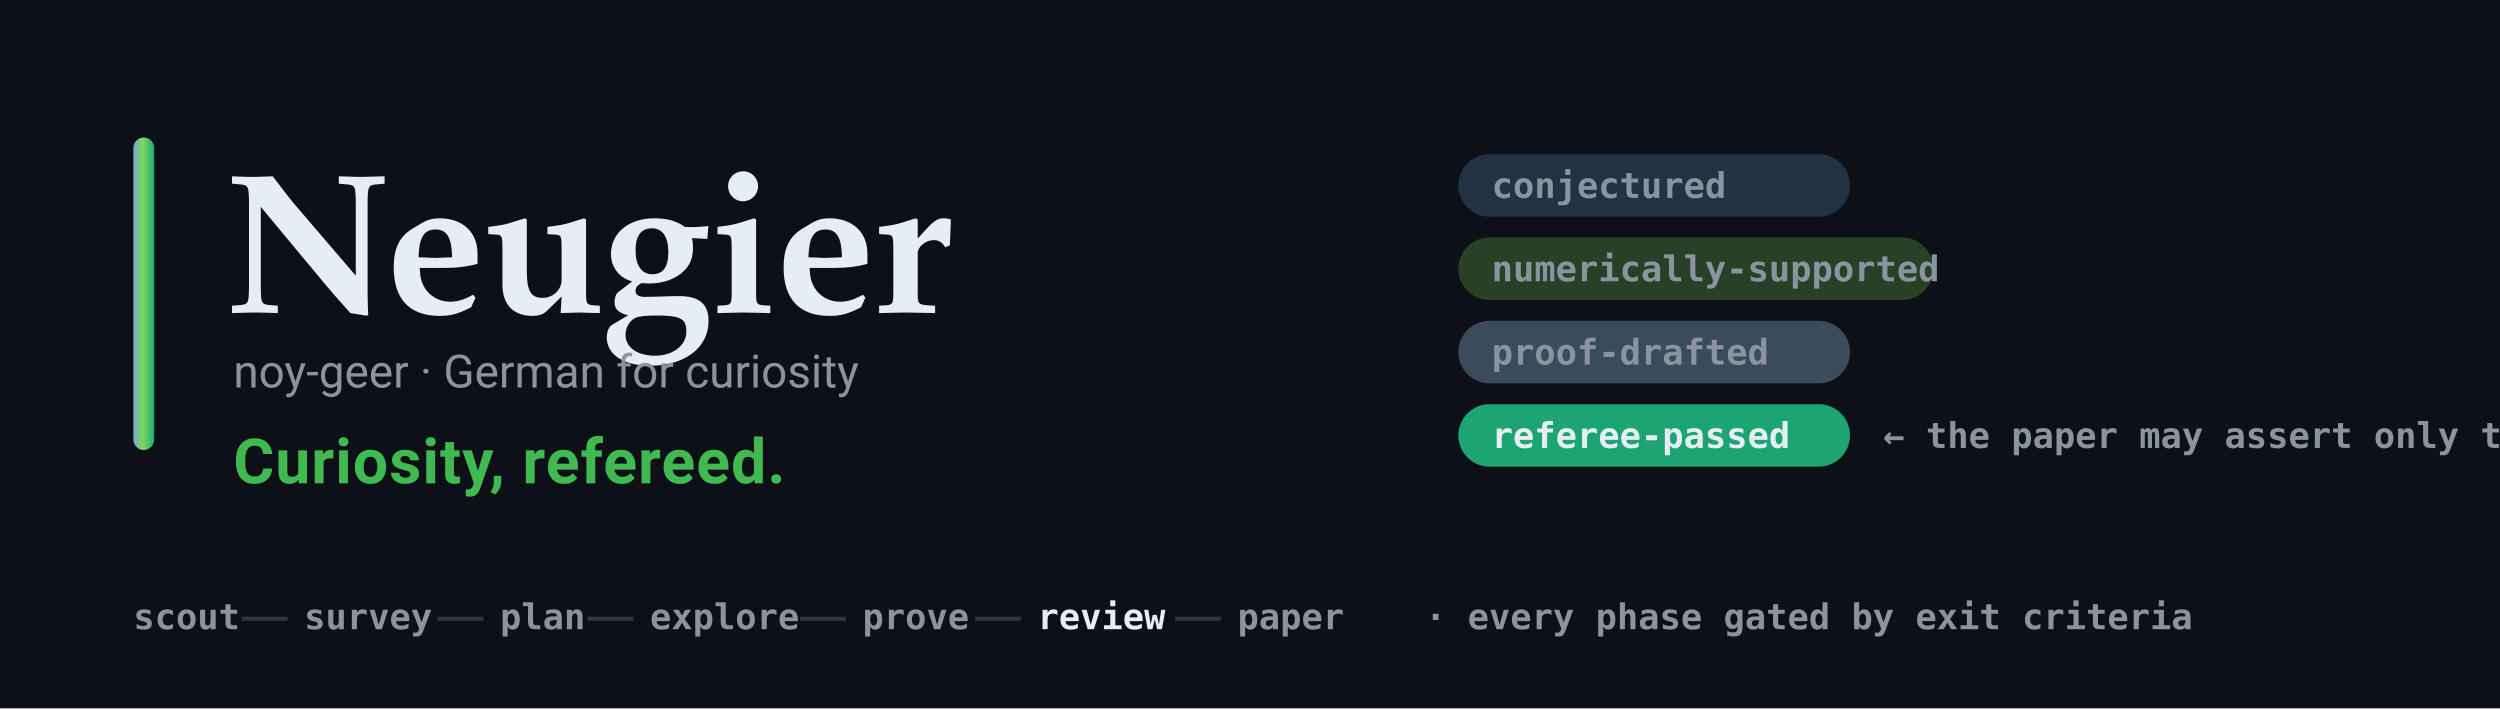
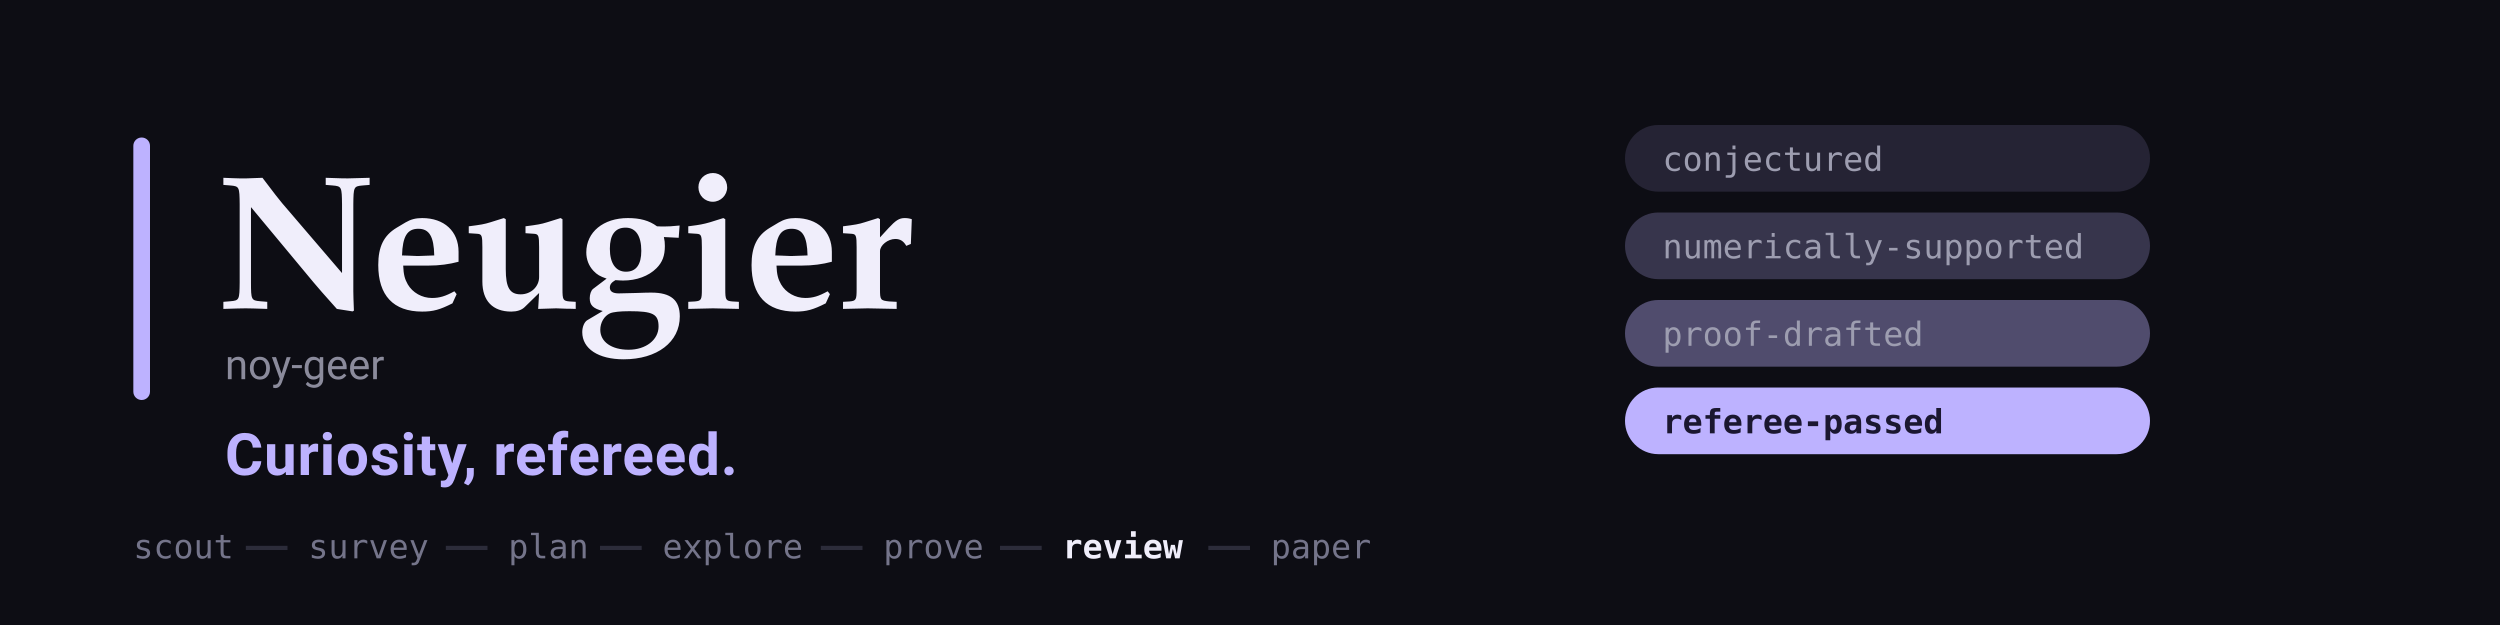
- <svg xmlns="http://www.w3.org/2000/svg" viewBox="0 0 1200 340" width="1200" height="340" role="img" aria-label="Neugier — curiosity, refereed. A mathematical research harness for Claude Code.">
+ <svg xmlns="http://www.w3.org/2000/svg" viewBox="0 0 1200 300" width="1200" height="300" role="img" aria-label="Neugier — curiosity, refereed. A mathematical research harness for Claude Code.">
  <defs>
-     <linearGradient id="ladderd" x1="0" y1="0" x2="1" y2="0">
-       <stop offset="0%" stop-color="#6FA8DC" />
-       <stop offset="45%" stop-color="#7ED957" />
-       <stop offset="100%" stop-color="#1CAC78" />
-     </linearGradient>
    <style>
-       .wordmark { font: 700 96px "Iowan Old Style", "Palatino Linotype", Palatino, Georgia, "Times New Roman", serif; fill: #e6edf3; letter-spacing: -1px; }
-       .pron     { font: 400 22px ui-sans-serif, -apple-system, "Segoe UI", Roboto, Helvetica, Arial, sans-serif; fill: #8b949e; }
-       .tag      { font: 600 30px ui-sans-serif, -apple-system, "Segoe UI", Roboto, Helvetica, Arial, sans-serif; fill: #3fb950; letter-spacing: 0.5px; }
-       .chip     { font: 600 17px ui-monospace, SFMono-Regular, "SF Mono", Menlo, Consolas, monospace; fill: #e6edf3; }
-       .chipmut  { font: 600 17px ui-monospace, SFMono-Regular, "SF Mono", Menlo, Consolas, monospace; fill: #8b949e; }
-       .arrow    { stroke: #30363d; stroke-width: 2; fill: none; }
+       .wordmark { font: 700 92px "Iowan Old Style", "Palatino Linotype", Palatino, Georgia, "Times New Roman", serif; fill: #f0eefb; letter-spacing: -1px; }
+       .pron     { font: 400 20px ui-sans-serif, -apple-system, "Segoe UI", Roboto, Helvetica, Arial, sans-serif; fill: #8b8b9c; }
+       .tag      { font: 600 28px ui-sans-serif, -apple-system, "Segoe UI", Roboto, Helvetica, Arial, sans-serif; fill: #BDB2FF; letter-spacing: 0.4px; }
+       .chip     { font: 500 16px ui-monospace, SFMono-Regular, "SF Mono", Menlo, Consolas, monospace; fill: #9d9db0; }
+       .chipon   { font: 600 16px ui-monospace, SFMono-Regular, "SF Mono", Menlo, Consolas, monospace; fill: #1b1730; }
+       .step     { font: 500 16px ui-monospace, SFMono-Regular, "SF Mono", Menlo, Consolas, monospace; fill: #74748a; }
+       .stepon   { font: 700 16px ui-monospace, SFMono-Regular, "SF Mono", Menlo, Consolas, monospace; fill: #f0eefb; }
+       .rule     { stroke: #2c2c3a; stroke-width: 2; }
    </style>
  </defs>
-   <rect width="1200" height="340" fill="#0d1117" />
-   <rect x="64" y="66" width="10" height="150" rx="5" fill="url(#ladderd)" />
-   <text class="wordmark" x="108" y="150">Neugier</text>
-   <text class="pron" x="112" y="186">noy-geer · German for curiosity</text>
-   <text class="tag" x="112" y="232">Curiosity, refereed.</text>
-   <g transform="translate(700,74)">
-     <rect x="0" y="0" width="188" height="30" rx="15" fill="#6FA8DC" opacity="0.22" />
-     <text class="chipmut" x="16" y="21">conjectured</text>
-     <rect x="0" y="40" width="228" height="30" rx="15" fill="#7ED957" opacity="0.24" />
-     <text class="chipmut" x="16" y="61">numerically-supported</text>
-     <rect x="0" y="80" width="188" height="30" rx="15" fill="#A3D6FF" opacity="0.30" />
-     <text class="chipmut" x="16" y="101">proof-drafted</text>
-     <rect x="0" y="120" width="188" height="30" rx="15" fill="#1CAC78" opacity="0.95" />
-     <text class="chip" x="16" y="141" fill="#04260f">referee-passed</text>
-     <text class="chipmut" x="204" y="141">← the paper may assert only this</text>
+   <rect width="1200" height="300" fill="#0d0d14" />
+   <rect x="64" y="66" width="8" height="126" rx="4" fill="#BDB2FF" />
+   <text class="wordmark" x="104" y="148">Neugier</text>
+   <text class="pron" x="108" y="182">noy-geer</text>
+   <text class="tag" x="108" y="228">Curiosity, refereed.</text>
+   <g transform="translate(780,60)">
+     <rect x="0" y="0" width="252" height="32" rx="16" fill="#BDB2FF" opacity="0.14" />
+     <text class="chip" x="18" y="22">conjectured</text>
+     <rect x="0" y="42" width="252" height="32" rx="16" fill="#BDB2FF" opacity="0.24" />
+     <text class="chip" x="18" y="64">numerically-supported</text>
+     <rect x="0" y="84" width="252" height="32" rx="16" fill="#BDB2FF" opacity="0.38" />
+     <text class="chip" x="18" y="106">proof-drafted</text>
+     <rect x="0" y="126" width="252" height="32" rx="16" fill="#BDB2FF" />
+     <text class="chipon" x="18" y="148">referee-passed</text>
  </g>
-   <g transform="translate(64,286)">
-     <text class="chipmut" x="0" y="16">scout</text>
-     <path class="arrow" d="M52 11 h22" />
-     <text class="chipmut" x="82" y="16">survey</text>
-     <path class="arrow" d="M146 11 h22" />
-     <text class="chipmut" x="176" y="16">plan</text>
-     <path class="arrow" d="M218 11 h22" />
-     <text class="chipmut" x="248" y="16">explore</text>
-     <path class="arrow" d="M320 11 h22" />
-     <text class="chipmut" x="350" y="16">prove</text>
-     <path class="arrow" d="M404 11 h22" />
-     <text class="chip" x="434" y="16">review</text>
-     <path class="arrow" d="M500 11 h22" />
-     <text class="chipmut" x="530" y="16">paper</text>
-     <text class="chipmut" x="620" y="16" fill="#6e7681">· every phase gated by exit criteria</text>
+   <g transform="translate(64,262)">
+     <text class="step" x="0" y="6">scout</text>
+     <path class="rule" d="M54 1 h20" />
+     <text class="step" x="84" y="6">survey</text>
+     <path class="rule" d="M150 1 h20" />
+     <text class="step" x="180" y="6">plan</text>
+     <path class="rule" d="M224 1 h20" />
+     <text class="step" x="254" y="6">explore</text>
+     <path class="rule" d="M330 1 h20" />
+     <text class="step" x="360" y="6">prove</text>
+     <path class="rule" d="M416 1 h20" />
+     <text class="stepon" x="446" y="6">review</text>
+     <path class="rule" d="M516 1 h20" />
+     <text class="step" x="546" y="6">paper</text>
  </g>
</svg>
